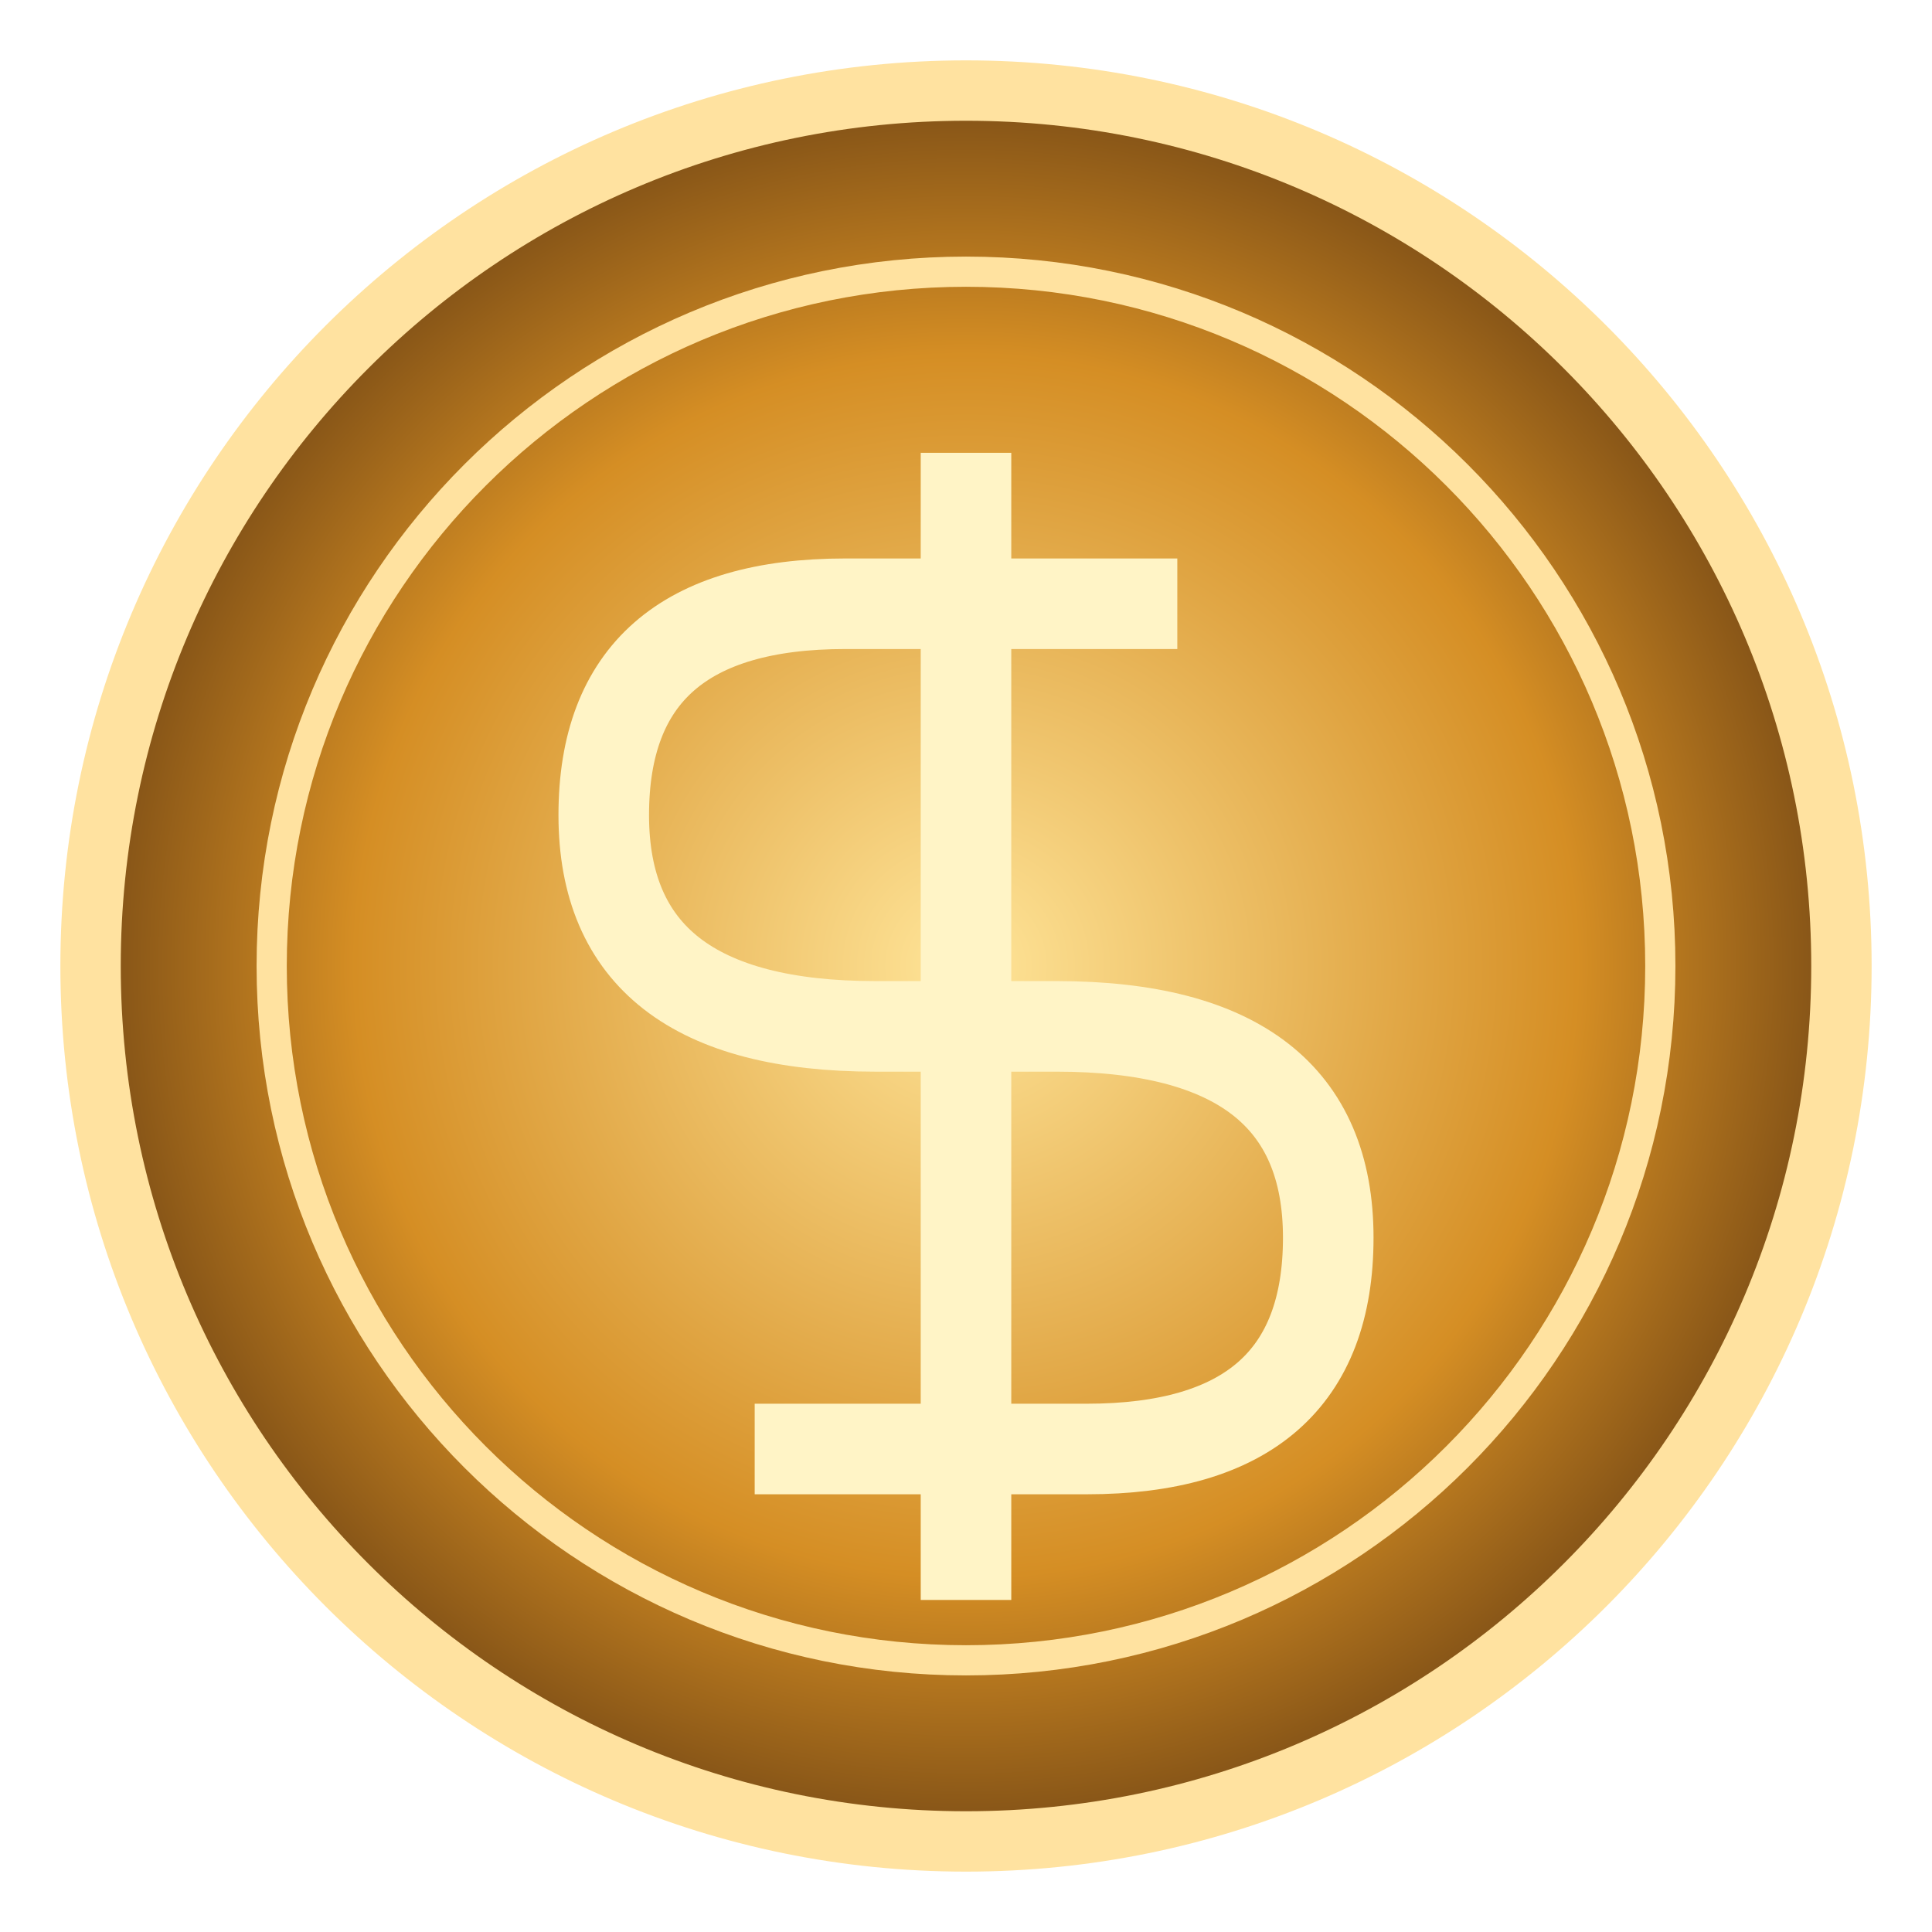
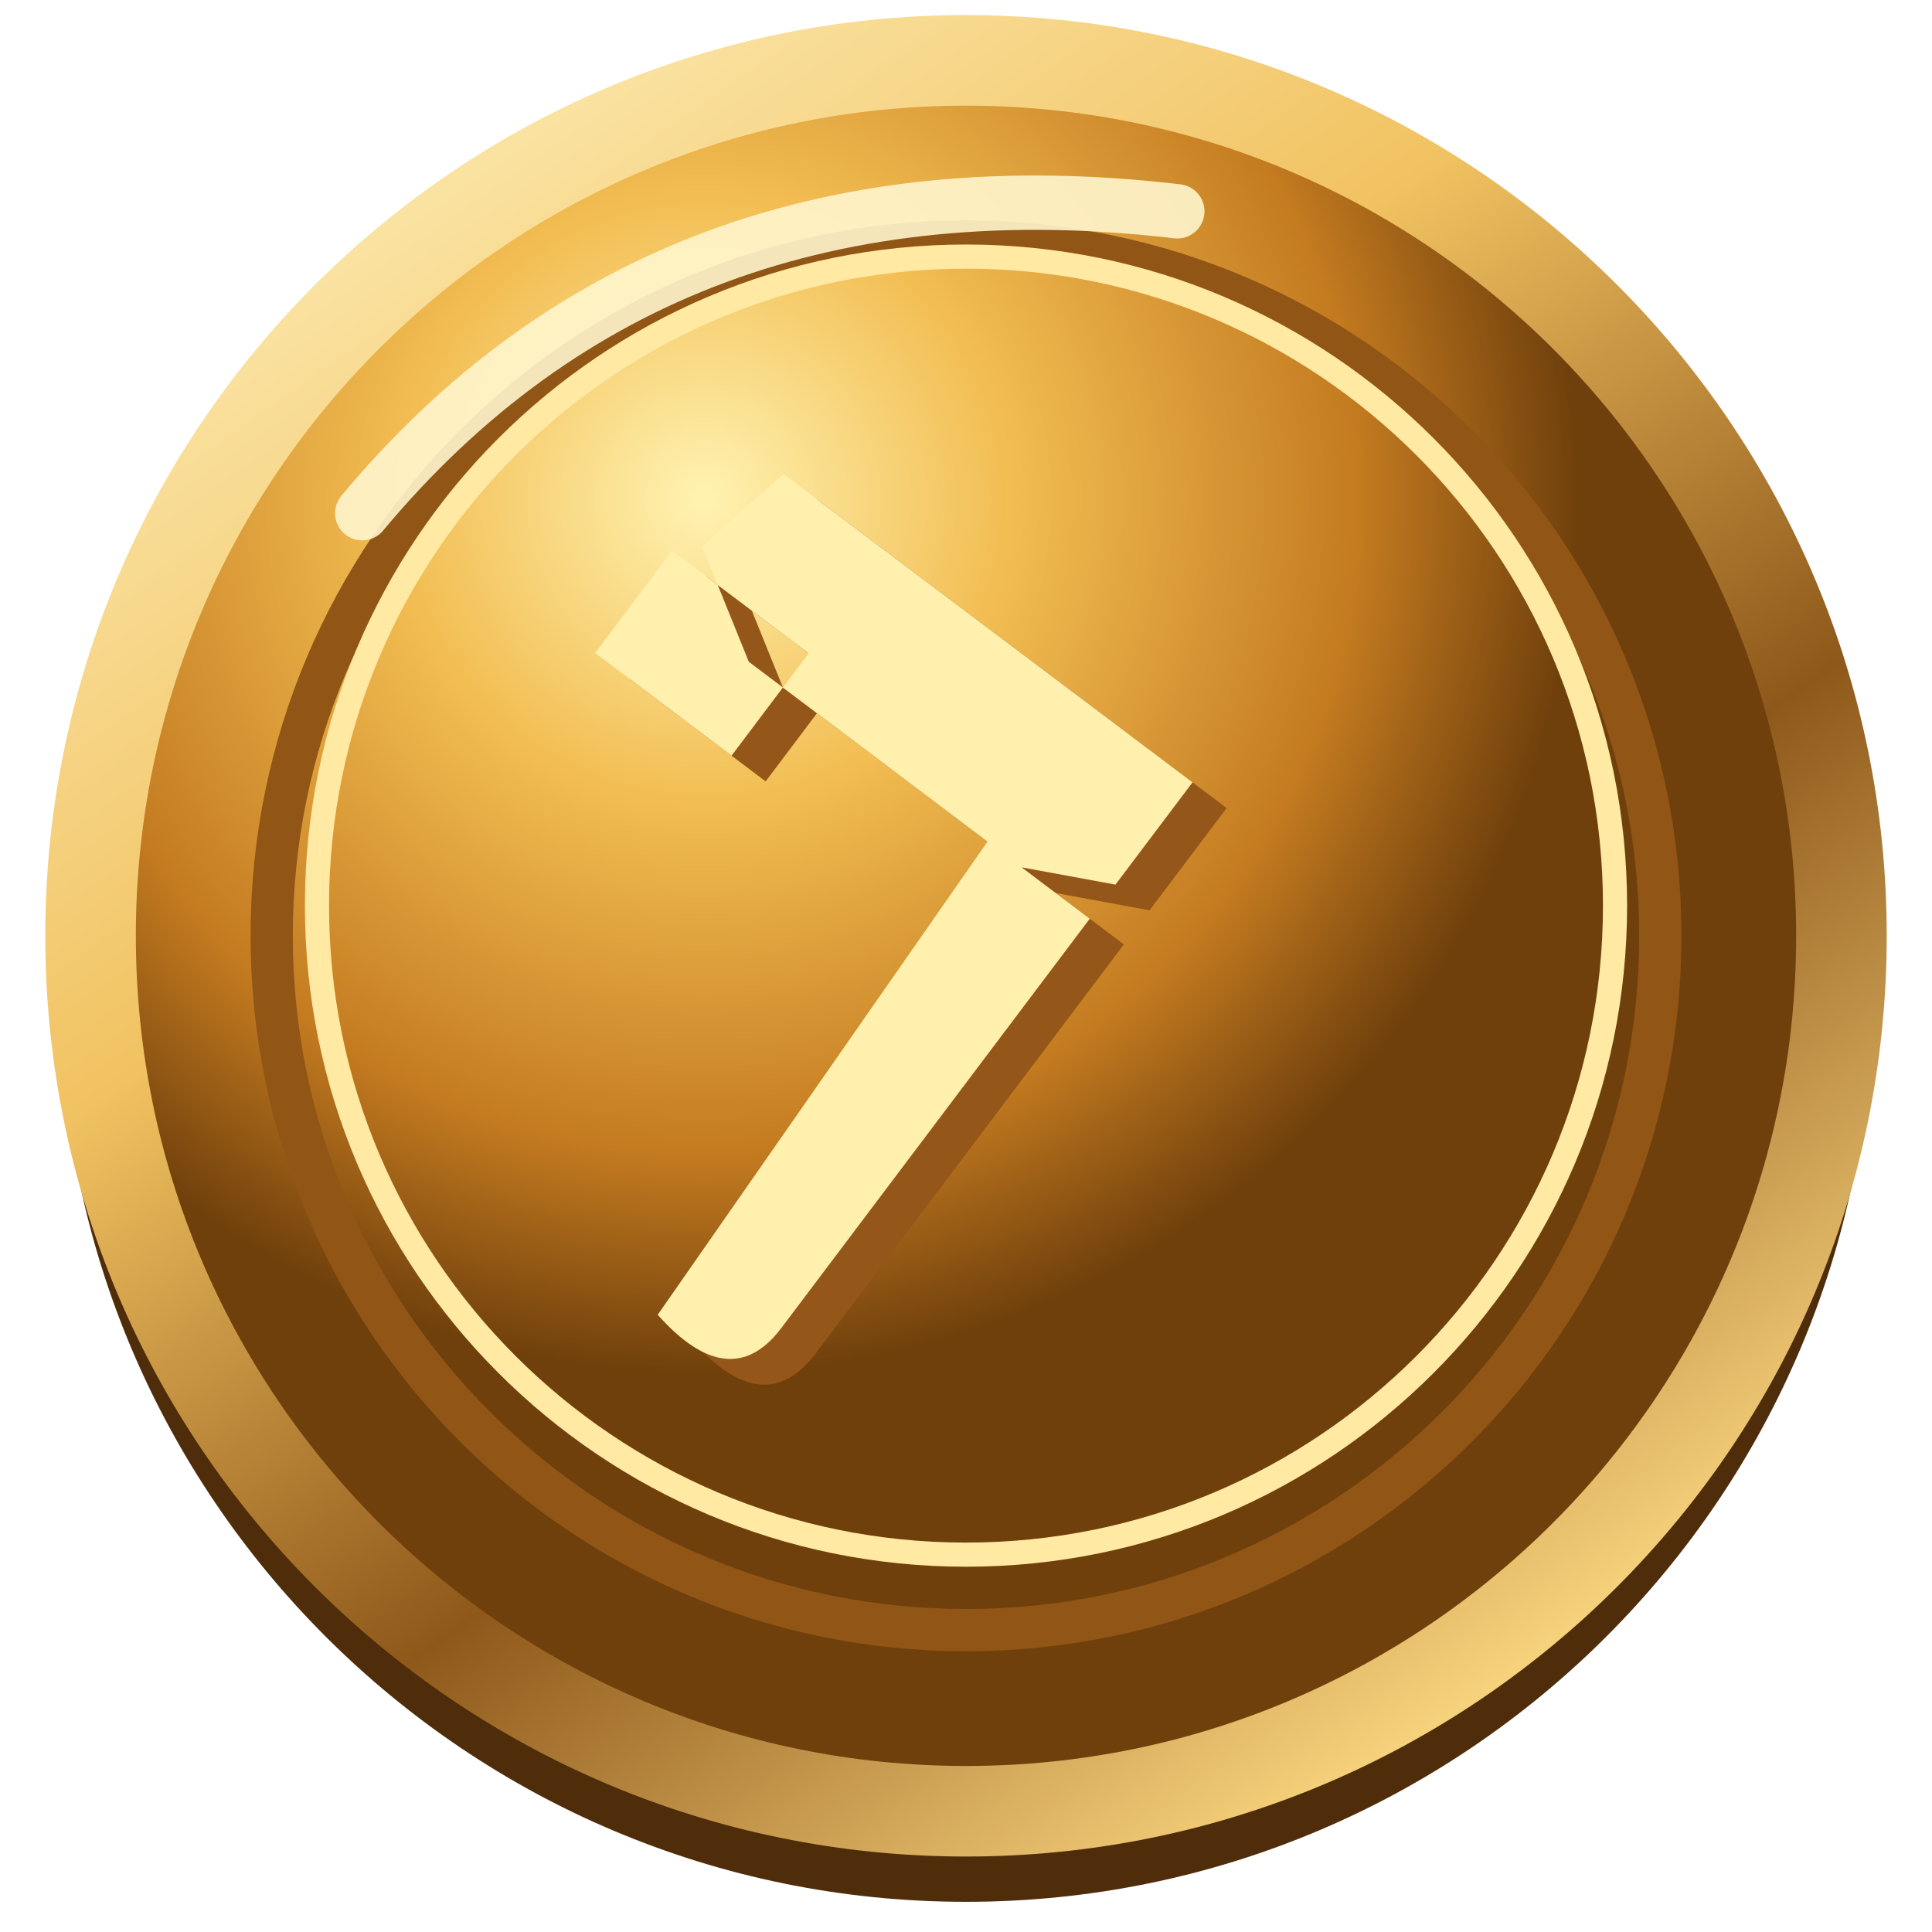
<svg xmlns="http://www.w3.org/2000/svg" viewBox="0 0 64 64">
  <defs>
-     <radialGradient id="c">
-       <stop stop-color="#ffe599" />
-       <stop offset=".7" stop-color="#d58e24" />
-       <stop offset="1" stop-color="#805016" />
+     <radialGradient id="coin" cx=".35" cy=".25">
+       <stop stop-color="#fff3b2" />
+       <stop offset=".35" stop-color="#f2bd52" />
+       <stop offset=".75" stop-color="#c47b20" />
+       <stop offset="1" stop-color="#70400c" />
    </radialGradient>
+     <linearGradient id="rim" x2=".7" y2="1">
+       <stop stop-color="#fff4c4" />
+       <stop offset=".4" stop-color="#f1c261" />
+       <stop offset=".7" stop-color="#8e581a" />
+       <stop offset="1" stop-color="#f7d27c" />
+     </linearGradient>
  </defs>
-   <circle cx="32" cy="32" r="29" fill="url(#c)" stroke="#ffe2a0" stroke-width="2" />
-   <circle cx="32" cy="32" r="23" fill="none" stroke="#ffe2a0" />
-   <path d="M39 20H28q-8 0-8 7t9 7h6q9 0 9 7t-8 7H25M32 15v38" fill="none" stroke="#fff4c6" stroke-width="3" />
+   <circle cx="32" cy="33" r="30" fill="#4f2d0a" />
+   <circle cx="32" cy="31" r="29" fill="url(#coin)" stroke="url(#rim)" stroke-width="3" />
+   <circle cx="32" cy="31" r="23" fill="none" stroke="#915515" stroke-width="1.4" />
+   <circle cx="32" cy="30" r="21.5" fill="none" stroke="#ffe9a3" stroke-width=".8" />
+   <g transform="translate(16 14) rotate(-8 16 16)">
+     <path d="M9 3 12 1 24 13 21 16 18 15 10 7ZM17 14 20 17 8 29Q6 31 4 28ZM8 3 5 6 9 10 12 7Z" fill="#945619" transform="translate(1 1)" />
+     <path d="M9 3 12 1 24 13 21 16 18 15 10 7ZM17 14 20 17 8 29Q6 31 4 28ZM8 3 5 6 9 10 12 7Z" fill="#fff0ad" />
+   </g>
+   <path d="M12 17Q22 5 39 7" fill="none" stroke="#fff5cc" stroke-width="1.8" stroke-linecap="round" opacity=".9" />
</svg>
